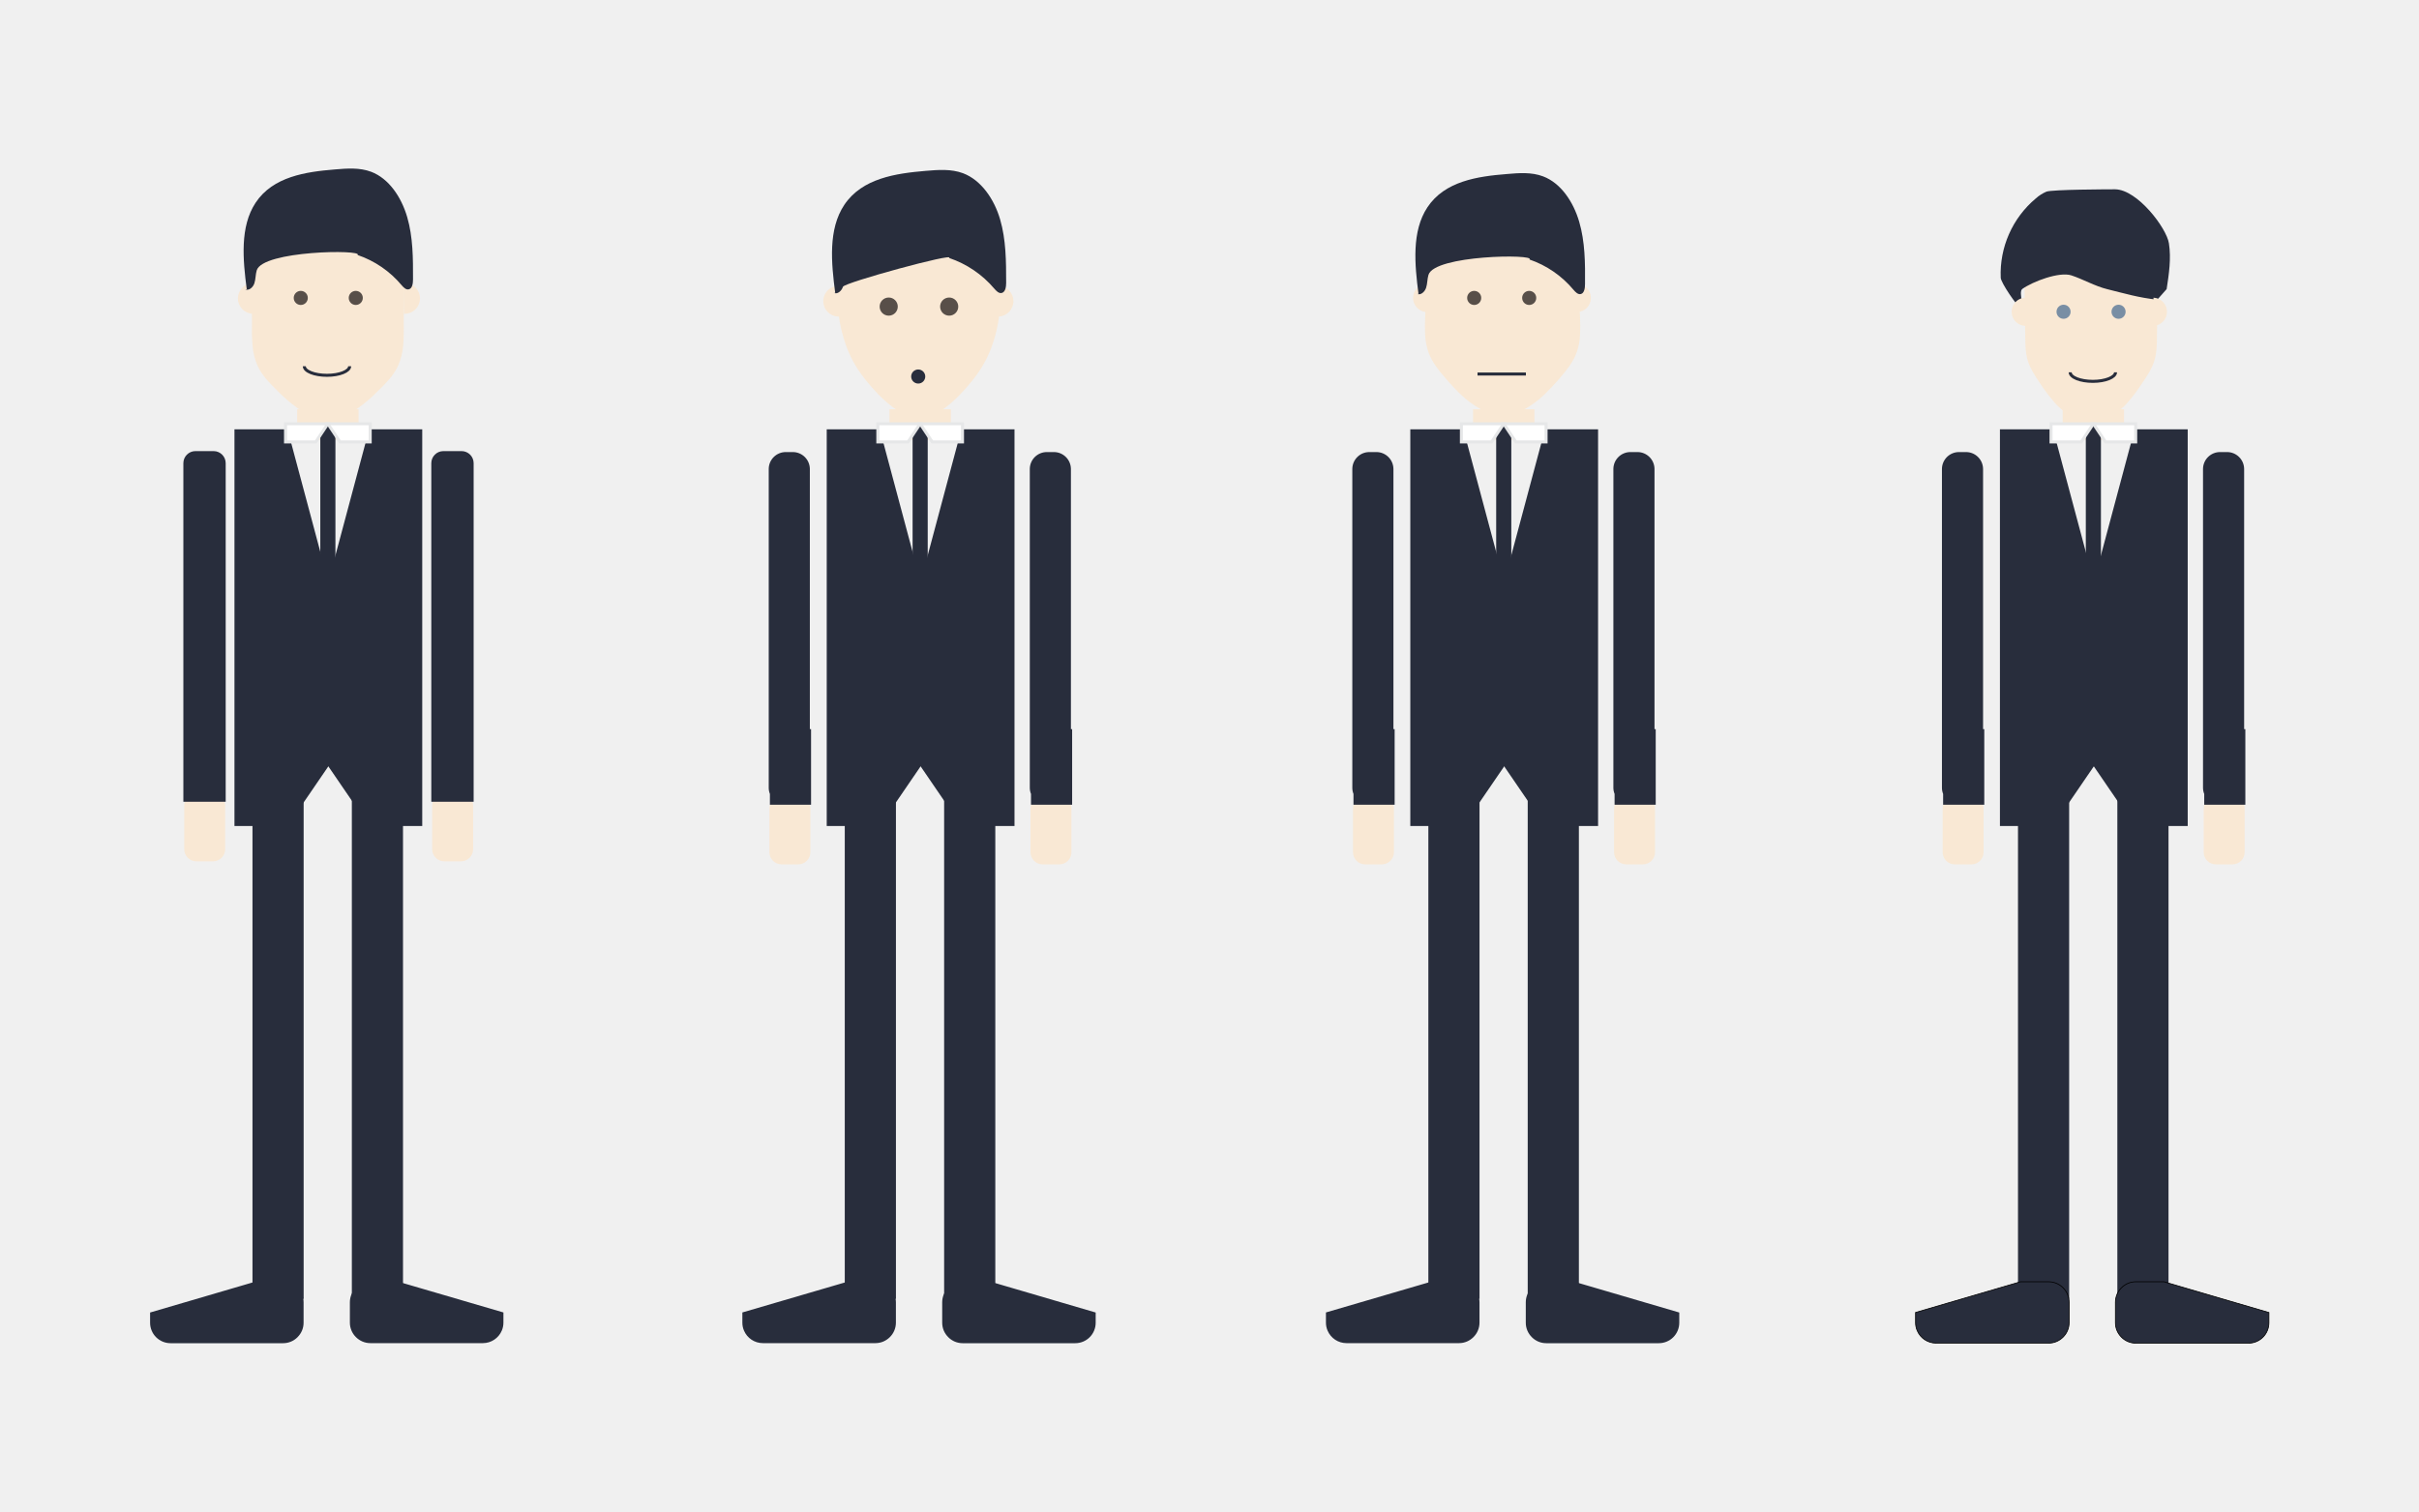
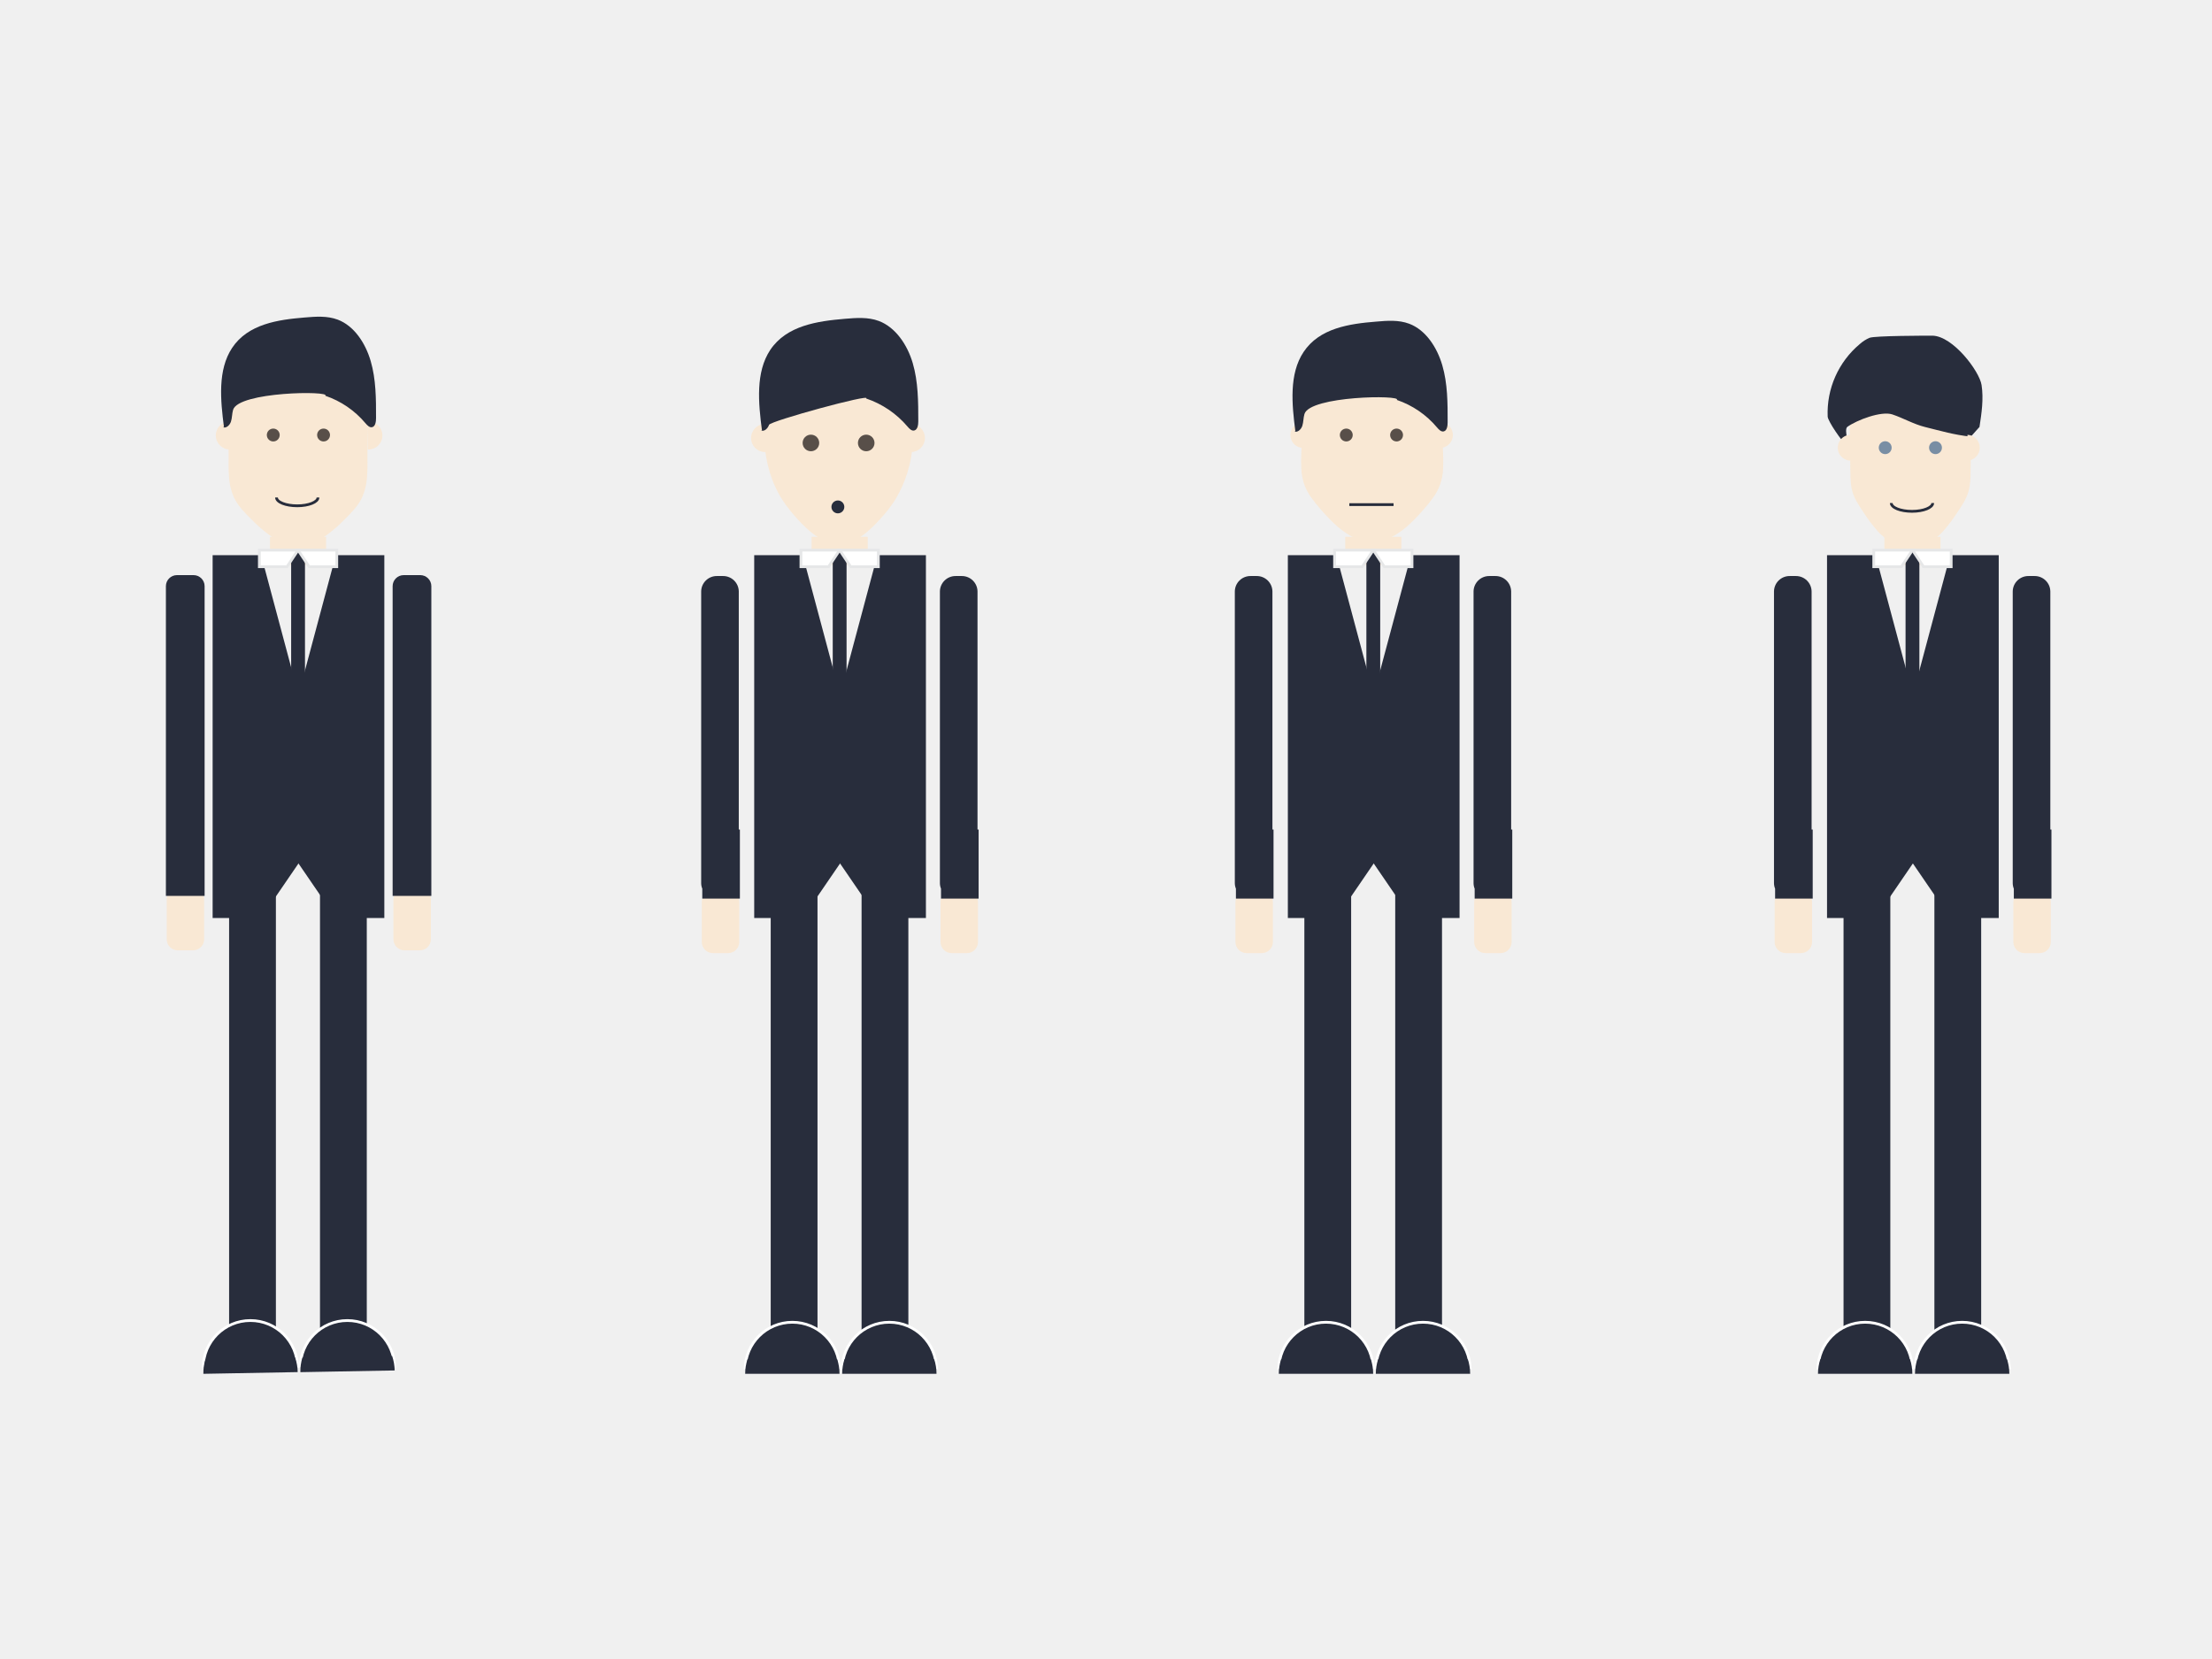
- <svg xmlns="http://www.w3.org/2000/svg" id="Layer_1" data-name="Layer 1" viewBox="0 0 800 500">
+ <svg xmlns="http://www.w3.org/2000/svg" id="Layer_1" data-name="Layer 1" viewBox="0 0 800 600">
  <defs>
-     <style>.cls-1{fill:#f9e8d4;}.cls-2{fill:#584f49;}.cls-3,.cls-7{fill:#282d3c;}.cls-4{fill:#798ea4;}.cls-5{fill:none;stroke:#282d3c;}.cls-5,.cls-6,.cls-7{stroke-miterlimit:10;}.cls-6{fill:#fff;stroke:#e6e7e8;}.cls-7{stroke:#000;stroke-width:0.25px;}</style>
+     <style>.cls-1{fill:#f9e8d4;}.cls-2{fill:#584f49;}.cls-3,.cls-7{fill:#282d3c;}.cls-4{fill:#798ea4;}.cls-5{fill:#fff;stroke:#e6e7e8;}.cls-5,.cls-6,.cls-7{stroke-miterlimit:10;}.cls-6{fill:none;stroke:#282d3c;}.cls-7{stroke:#fff;}</style>
  </defs>
-   <path class="cls-1" d="M83.35,83.15c0-14.77,11.23-26.75,25.08-26.75s25.09,12,25.09,26.75l-.08-1.31c.83,8.42,0,17.53.08,25.51a64,64,0,0,1-.2,7.06,20.62,20.62,0,0,1-1.71,6.69,19.74,19.74,0,0,1-2.87,4.33c-1.12,1.32-2.36,2.55-3.58,3.75a49.69,49.69,0,0,1-7,6A14.79,14.79,0,0,1,110,138h-3.15a14.79,14.79,0,0,1-8.16-2.79,49.13,49.13,0,0,1-7-6c-1.23-1.2-2.46-2.43-3.58-3.75a19.74,19.74,0,0,1-2.87-4.33,20.62,20.62,0,0,1-1.71-6.69,61.6,61.6,0,0,1-.2-7.06c.08-8-.76-17.09.07-25.51" />
-   <path class="cls-1" d="M83.54,103.79a5.08,5.08,0,0,1,0-10.15" />
-   <path class="cls-1" d="M133.59,93.64a5.08,5.08,0,1,1,0,10.15" />
-   <path class="cls-1" d="M471.54,85.54a25.07,25.07,0,0,1,50.14,0h-.26q.38,4.84.66,9.7t.46,9.7a56.42,56.42,0,0,1,0,6,20.34,20.34,0,0,1-1.16,5.77,20,20,0,0,1-2.41,4.45,49.48,49.48,0,0,1-3.19,4,73.85,73.85,0,0,1-5.15,5.46,31.61,31.61,0,0,1-5.95,4.47,21,21,0,0,1-7.06,2.52h-1.32a21,21,0,0,1-7.07-2.52,31.94,31.94,0,0,1-6-4.47,71.67,71.67,0,0,1-5.14-5.46,47.5,47.5,0,0,1-3.2-4,20,20,0,0,1-2.41-4.45,20.69,20.69,0,0,1-1.16-5.77,59.24,59.24,0,0,1,0-6c.12-3.24.28-6.47.46-9.7Z" />
-   <circle class="cls-2" cx="487.54" cy="98.55" r="2.33" />
-   <circle class="cls-2" cx="505.73" cy="98.55" r="2.33" />
-   <path class="cls-1" d="M472.22,103.22a4.67,4.67,0,1,1,0-9.33" />
-   <path class="cls-1" d="M521.68,93.89a4.67,4.67,0,0,1,0,9.33" />
-   <path class="cls-1" d="M669.38,86.67c0-12.9,9.92-23.35,22.16-23.35s22.17,10.45,22.17,23.35v0l-.2,12.63-.19,12.63c0,1.14,0,2.29-.13,3.44a17.41,17.41,0,0,1-.54,3.37,17.88,17.88,0,0,1-1.72,4.11c-.73,1.3-1.57,2.55-2.4,3.78a57.31,57.31,0,0,1-5,6.64,18.69,18.69,0,0,1-6.43,4.77H686a18.69,18.69,0,0,1-6.43-4.77,57.39,57.39,0,0,1-5-6.64c-.83-1.23-1.66-2.48-2.39-3.78a18.36,18.36,0,0,1-1.73-4.11,19.09,19.09,0,0,1-.54-3.37c-.08-1.15-.1-2.3-.12-3.44l-.2-12.63-.19-12.63" />
-   <path class="cls-3" d="M716.54,95.63c.77-5,1.54-10.14.75-15.17S706.9,62.71,699.5,62.62c-2,0-20.9.05-22.73.78a12.89,12.89,0,0,0-3.5,2.24,32.51,32.51,0,0,0-11.6,26.25c.09,1.69,5.35,9.39,6.84,10.3s-1.18-5.47.29-6.6-1.51,1.08,0,0c3.4-2.44,12.25-5.82,16.26-4.49s7.7,3.53,11.81,4.55c6.28,1.55,10.13,2.75,16.56,3.5" />
-   <path class="cls-1" d="M670.17,107.8a4.67,4.67,0,1,1,0-9.33" />
-   <path class="cls-1" d="M712.2,98.47a4.67,4.67,0,0,1,0,9.33" />
-   <circle class="cls-4" cx="682.45" cy="103.13" r="2.33" />
-   <circle class="cls-4" cx="700.64" cy="103.13" r="2.33" />
-   <path class="cls-3" d="M81.6,95.68c-1.28-9.77-2.31-20.7,2.94-28.63,5.75-8.66,16.59-10.21,26.2-11,4-.34,8.16-.67,12,.77,5.87,2.22,10,8.38,11.93,15s1.94,13.66,1.92,20.6c0,1.31-.23,3-1.37,3.28-.94.26-1.79-.64-2.45-1.42a32.75,32.75,0,0,0-14.51-9.93c2-1.86-31.41-1.51-33.36,5.09-.41,1.38-.33,2.89-.77,4.25s-1.81,2.58-3,2" />
-   <path class="cls-1" d="M277.71,83.55a26.21,26.21,0,0,1,52.41,0l-.8-5a92,92,0,0,1,1.47,22.65c-.58,7.49-2.5,14.71-6.56,21a40.23,40.23,0,0,1-2.62,3.63c-.93,1.16-1.91,2.29-2.92,3.39a42.26,42.26,0,0,1-5.73,5.38,19.79,19.79,0,0,1-6.89,3.46l-4.31-.22a19.6,19.6,0,0,1-6.89-3.45,42.26,42.26,0,0,1-5.73-5.38c-1-1.1-2-2.23-2.92-3.4a40.09,40.09,0,0,1-2.62-3.62c-4.06-6.32-6-13.54-6.56-21a92,92,0,0,1,1.47-22.64" />
-   <path class="cls-1" d="M277.58,104.71a5.08,5.08,0,1,1,0-10.15" />
-   <path class="cls-1" d="M330.3,94.56a5.08,5.08,0,0,1,0,10.15" />
-   <path class="cls-3" d="M276.22,96.93c-1.31-10-2.38-21.09,3-29.16,5.91-8.83,17.06-10.41,26.95-11.25,4.13-.35,8.39-.68,12.31.78,6,2.26,10.3,8.54,12.27,15.26s2,13.92,2,21c0,1.33-.24,3-1.41,3.34-1,.27-1.84-.65-2.53-1.44a33.65,33.65,0,0,0-14.91-10.12c2.1-1.9-34.66,8.13-35.12,9.52s-1.85,2.62-3.06,2" />
-   <circle class="cls-2" cx="313.91" cy="101.42" r="3" />
-   <circle class="cls-2" cx="293.91" cy="101.42" r="3" />
-   <circle class="cls-3" cx="303.67" cy="124.55" r="2.33" />
-   <circle class="cls-2" cx="99.47" cy="98.55" r="2.33" />
-   <circle class="cls-2" cx="117.66" cy="98.55" r="2.33" />
-   <path class="cls-3" d="M469.12,97.25c-1.27-9.79-2.31-20.74,2.95-28.68,5.76-8.68,16.62-10.23,26.25-11,4-.35,8.17-.68,12,.77,5.88,2.22,10,8.39,11.94,15s2,13.69,1.93,20.64c0,1.3-.24,3-1.37,3.28-.94.26-1.79-.63-2.46-1.42a32.87,32.87,0,0,0-14.53-10c2.05-1.86-31.46-1.51-33.42,5.1-.41,1.38-.33,2.9-.78,4.26s-1.8,2.58-3,2" />
-   <path class="cls-5" d="M115.64,121.15c0,1.64-3.36,3-7.5,3s-7.5-1.33-7.5-3" />
-   <rect class="cls-3" x="83.5" y="243.52" width="16.92" height="186.12" />
-   <rect class="cls-3" x="116.36" y="243.52" width="16.92" height="186.12" />
-   <rect class="cls-1" x="98.28" y="135.37" width="20.3" height="10.15" />
-   <path class="cls-3" d="M131.8,424h-9.31a6.74,6.74,0,0,0-2.62.53,6.93,6.93,0,0,0-2.16,1.46,6.73,6.73,0,0,0-2,4.78v6.76a6.73,6.73,0,0,0,2,4.78,6.93,6.93,0,0,0,2.16,1.46,6.74,6.74,0,0,0,2.62.53h37.23a6.79,6.79,0,0,0,6.23-4.14,6.58,6.58,0,0,0,.54-2.63v-3.38Z" />
-   <path class="cls-3" d="M84.32,424h9.31a6.68,6.68,0,0,1,4.78,2,6.94,6.94,0,0,1,1.46,2.15,6.79,6.79,0,0,1,.53,2.63v6.76a6.75,6.75,0,0,1-.53,2.63,6.94,6.94,0,0,1-1.46,2.15,6.68,6.68,0,0,1-4.78,2H56.41a6.76,6.76,0,0,1-6.77-6.77v-3.38Z" />
-   <polygon class="cls-3" points="104.54 247.58 122.09 273.24 139.64 273.24 139.64 207.62 139.64 142.01 122.09 142.01 122.09 142.01 104.54 207.62 104.54 247.58" />
-   <polygon class="cls-3" points="112.64 247.58 95.09 273.24 77.54 273.24 77.54 207.62 77.54 142.01 95.09 142.01 95.09 142.01 112.64 207.62 112.64 247.58" />
-   <rect class="cls-3" x="105.93" y="140.68" width="5" height="52.5" />
-   <polygon class="cls-6" points="104.43 146.18 94.43 146.18 94.43 140.18 108.43 140.18 104.43 146.18" />
-   <polygon class="cls-6" points="112.43 146.18 122.43 146.18 122.43 140.18 108.43 140.18 112.43 146.18" />
-   <rect class="cls-3" x="279.38" y="243.52" width="16.92" height="186.12" />
-   <rect class="cls-3" x="312.24" y="243.52" width="16.92" height="186.12" />
-   <rect class="cls-1" x="294.16" y="135.37" width="20.3" height="10.15" />
-   <path class="cls-3" d="M327.68,424h-9.31a6.68,6.68,0,0,0-4.78,2,6.94,6.94,0,0,0-1.46,2.15,6.79,6.79,0,0,0-.53,2.63v6.76a6.75,6.75,0,0,0,.53,2.63,6.94,6.94,0,0,0,1.46,2.15,6.68,6.68,0,0,0,4.78,2h37.22a6.76,6.76,0,0,0,6.77-6.77v-3.38Z" />
-   <path class="cls-3" d="M280.2,424h9.31a6.74,6.74,0,0,1,2.62.53,6.93,6.93,0,0,1,2.16,1.46,6.73,6.73,0,0,1,2,4.78v6.76a6.73,6.73,0,0,1-2,4.78,6.93,6.93,0,0,1-2.16,1.46,6.74,6.74,0,0,1-2.62.53H252.28a6.79,6.79,0,0,1-6.23-4.14,6.58,6.58,0,0,1-.54-2.63v-3.38Z" />
-   <rect class="cls-1" x="254.46" y="263.47" width="13.54" height="22.45" rx="4" />
-   <rect class="cls-1" x="340.8" y="263.47" width="13.54" height="22.45" rx="4" />
-   <path class="cls-3" d="M354.17,241.2V155.1a5.64,5.64,0,0,0-5.68-5.56h-2.24a5.63,5.63,0,0,0-5.68,5.56V260.63a5.42,5.42,0,0,0,.4,2v3.56h13.6v-25Z" />
-   <path class="cls-3" d="M267.83,241.2V155.1a5.64,5.64,0,0,0-5.68-5.56h-2.24a5.63,5.63,0,0,0-5.68,5.56V260.63a5.41,5.41,0,0,0,.39,2v3.56h13.61v-25Z" />
-   <polygon class="cls-3" points="300.41 247.58 317.96 273.24 335.51 273.24 335.51 207.62 335.51 142.01 317.96 142.01 317.96 142.01 300.41 207.62 300.41 247.58" />
-   <polygon class="cls-3" points="308.51 247.58 290.96 273.24 273.41 273.24 273.41 207.62 273.41 142.01 290.96 142.01 290.96 142.01 308.51 207.62 308.51 247.58" />
-   <rect class="cls-3" x="301.81" y="140.68" width="5" height="52.5" />
-   <polygon class="cls-6" points="300.31 146.18 290.31 146.18 290.31 140.18 304.31 140.18 300.31 146.18" />
-   <polygon class="cls-6" points="308.31 146.18 318.31 146.18 318.31 140.18 304.31 140.18 308.31 146.18" />
-   <rect class="cls-3" x="472.38" y="243.52" width="16.92" height="186.12" />
-   <rect class="cls-3" x="505.24" y="243.52" width="16.92" height="186.12" />
-   <rect class="cls-1" x="487.16" y="135.37" width="20.3" height="10.15" />
-   <path class="cls-3" d="M520.68,424h-9.31a6.68,6.68,0,0,0-4.78,2,6.94,6.94,0,0,0-1.46,2.15,6.79,6.79,0,0,0-.53,2.63v6.76a6.75,6.75,0,0,0,.53,2.63,6.94,6.94,0,0,0,1.46,2.15,6.68,6.68,0,0,0,4.78,2h37.22a6.76,6.76,0,0,0,6.77-6.77v-3.38Z" />
-   <path class="cls-3" d="M473.2,424h9.31a6.74,6.74,0,0,1,2.62.53,6.93,6.93,0,0,1,2.16,1.46,6.73,6.73,0,0,1,2,4.78v6.76a6.73,6.73,0,0,1-2,4.78,6.93,6.93,0,0,1-2.16,1.46,6.74,6.74,0,0,1-2.62.53H445.28a6.79,6.79,0,0,1-6.23-4.14,6.58,6.58,0,0,1-.54-2.63v-3.38Z" />
-   <rect class="cls-1" x="447.46" y="263.47" width="13.54" height="22.45" rx="4" />
-   <rect class="cls-1" x="533.8" y="263.47" width="13.54" height="22.45" rx="4" />
-   <path class="cls-3" d="M547.17,241.2V155.1a5.64,5.64,0,0,0-5.68-5.56h-2.24a5.63,5.63,0,0,0-5.68,5.56V260.63a5.42,5.42,0,0,0,.4,2v3.56h13.6v-25Z" />
-   <path class="cls-3" d="M460.83,241.2V155.1a5.64,5.64,0,0,0-5.68-5.56h-2.24a5.63,5.63,0,0,0-5.68,5.56V260.63a5.41,5.41,0,0,0,.39,2v3.56h13.61v-25Z" />
-   <polygon class="cls-3" points="493.41 247.58 510.96 273.24 528.51 273.24 528.51 207.62 528.51 142.01 510.96 142.01 510.96 142.01 493.41 207.62 493.41 247.58" />
-   <polygon class="cls-3" points="501.51 247.58 483.96 273.24 466.41 273.24 466.41 207.62 466.41 142.01 483.96 142.01 483.96 142.01 501.51 207.62 501.51 247.58" />
-   <rect class="cls-3" x="494.81" y="140.68" width="5" height="52.5" />
-   <polygon class="cls-6" points="493.31 146.18 483.31 146.18 483.31 140.18 497.31 140.18 493.31 146.18" />
-   <polygon class="cls-6" points="501.31 146.18 511.31 146.18 511.31 140.18 497.31 140.18 501.31 146.18" />
-   <rect class="cls-3" x="667.38" y="243.52" width="16.92" height="186.12" />
-   <rect class="cls-3" x="700.24" y="243.52" width="16.92" height="186.12" />
-   <rect class="cls-1" x="682.16" y="135.37" width="20.3" height="10.15" />
-   <path class="cls-7" d="M715.68,424h-9.31a6.68,6.68,0,0,0-4.78,2,6.94,6.94,0,0,0-1.46,2.15,6.79,6.79,0,0,0-.53,2.63v6.76a6.75,6.75,0,0,0,.53,2.63,6.94,6.94,0,0,0,1.46,2.15,6.68,6.68,0,0,0,4.78,2h37.22a6.76,6.76,0,0,0,6.77-6.77v-3.38Z" />
-   <path class="cls-7" d="M668.2,424h9.31a6.74,6.74,0,0,1,2.62.53,6.93,6.93,0,0,1,2.16,1.46,6.73,6.73,0,0,1,2,4.78v6.76a6.73,6.73,0,0,1-2,4.78,6.93,6.93,0,0,1-2.16,1.46,6.74,6.74,0,0,1-2.62.53H640.28a6.79,6.79,0,0,1-6.23-4.14,6.58,6.58,0,0,1-.54-2.63v-3.38Z" />
-   <rect class="cls-1" x="642.46" y="263.47" width="13.54" height="22.45" rx="4" />
-   <rect class="cls-1" x="728.8" y="263.47" width="13.54" height="22.45" rx="4" />
-   <path class="cls-3" d="M742.17,241.2V155.1a5.64,5.64,0,0,0-5.68-5.56h-2.24a5.63,5.63,0,0,0-5.68,5.56V260.63a5.42,5.42,0,0,0,.4,2v3.56h13.6v-25Z" />
-   <path class="cls-3" d="M655.83,241.2V155.1a5.64,5.64,0,0,0-5.68-5.56h-2.24a5.63,5.63,0,0,0-5.68,5.56V260.63a5.41,5.41,0,0,0,.39,2v3.56h13.61v-25Z" />
-   <polygon class="cls-3" points="688.41 247.58 705.96 273.24 723.51 273.24 723.51 207.62 723.51 142.01 705.96 142.01 705.96 142.01 688.41 207.62 688.41 247.58" />
-   <polygon class="cls-3" points="696.51 247.58 678.96 273.24 661.41 273.24 661.41 207.62 661.41 142.01 678.96 142.01 678.96 142.01 696.51 207.62 696.51 247.58" />
-   <rect class="cls-3" x="689.81" y="140.68" width="5" height="52.5" />
-   <polygon class="cls-6" points="688.31 146.18 678.31 146.18 678.31 140.18 692.31 140.18 688.31 146.18" />
-   <polygon class="cls-6" points="696.31 146.18 706.31 146.18 706.31 140.18 692.31 140.18 696.31 146.18" />
-   <line class="cls-5" x1="488.64" y1="123.72" x2="504.64" y2="123.72" />
-   <path class="cls-5" d="M699.64,123.15c0,1.64-3.36,3-7.5,3s-7.5-1.33-7.5-3" />
-   <rect class="cls-1" x="142.93" y="262.47" width="13.54" height="22.45" rx="4" />
-   <path class="cls-3" d="M152.64,149.22h-6a4,4,0,0,0-4,4v112h14v-112A4,4,0,0,0,152.64,149.22Z" />
-   <rect class="cls-1" x="60.93" y="262.47" width="13.54" height="22.45" rx="4" />
-   <path class="cls-3" d="M70.64,149.22h-6a4,4,0,0,0-4,4v112h14v-112A4,4,0,0,0,70.64,149.22Z" />
+   <path class="cls-1" d="M470.9,144.32a25.07,25.07,0,0,1,50.14,0h-.26q.39,4.85.66,9.7t.46,9.7a56.42,56.42,0,0,1,0,6,18.44,18.44,0,0,1-3.57,10.22,49,49,0,0,1-3.19,4,68,68,0,0,1-5.15,5.45,31.24,31.24,0,0,1-6,4.48,21,21,0,0,1-7.06,2.52h-1.32a21,21,0,0,1-7.06-2.52,31.63,31.63,0,0,1-6-4.48,69.7,69.7,0,0,1-5.14-5.45,49,49,0,0,1-3.19-4,20,20,0,0,1-2.42-4.45,20.69,20.69,0,0,1-1.16-5.77,56.42,56.42,0,0,1,0-6c.11-3.24.27-6.47.45-9.7Z" />
+   <circle class="cls-2" cx="486.9" cy="157.33" r="2.33" />
+   <circle class="cls-2" cx="505.09" cy="157.33" r="2.33" />
+   <path class="cls-1" d="M471.58,162a4.67,4.67,0,1,1,0-9.33" />
+   <path class="cls-1" d="M521,152.67a4.67,4.67,0,0,1,0,9.33" />
+   <path class="cls-1" d="M668.74,145.45c0-12.9,9.92-23.35,22.17-23.35s22.16,10.45,22.16,23.35v0L712.88,158l-.2,12.63c0,1.14,0,2.29-.12,3.44a19.09,19.09,0,0,1-.54,3.37,18.36,18.36,0,0,1-1.73,4.11c-.73,1.3-1.56,2.55-2.4,3.78a56.21,56.21,0,0,1-5,6.64,18.69,18.69,0,0,1-6.43,4.77h-11A18.69,18.69,0,0,1,679,192a56.21,56.21,0,0,1-5-6.64c-.84-1.23-1.67-2.48-2.4-3.78a16.28,16.28,0,0,1-2.26-7.48c-.09-1.15-.11-2.3-.13-3.44l-.2-12.63-.19-12.63" />
+   <path class="cls-3" d="M715.91,154.41c.76-5,1.53-10.14.75-15.17s-10.39-17.75-17.8-17.84c-2,0-20.9,0-22.73.78a12.89,12.89,0,0,0-3.5,2.24A32.51,32.51,0,0,0,661,150.67c.09,1.69,5.36,9.39,6.84,10.3s-1.18-5.48.29-6.6-1.5,1.08,0,0c3.4-2.44,12.25-5.83,16.26-4.49s7.7,3.53,11.81,4.55c6.28,1.55,10.13,2.75,16.56,3.5" />
+   <path class="cls-1" d="M669.54,166.58a4.67,4.67,0,1,1,0-9.33" />
+   <path class="cls-1" d="M711.56,157.25a4.67,4.67,0,0,1,0,9.33" />
+   <circle class="cls-4" cx="681.81" cy="161.91" r="2.33" />
+   <circle class="cls-4" cx="700" cy="161.91" r="2.33" />
+   <path class="cls-1" d="M277.07,142.33a26.21,26.21,0,0,1,52.41,0l-.8-5A91.54,91.54,0,0,1,330.15,160a44.86,44.86,0,0,1-6.55,21c-.81,1.25-1.69,2.46-2.62,3.63s-1.92,2.29-2.93,3.39a42.26,42.26,0,0,1-5.73,5.38,19.79,19.79,0,0,1-6.89,3.46l-4.31-.22a19.69,19.69,0,0,1-6.89-3.45,43.52,43.52,0,0,1-5.73-5.38c-1-1.1-2-2.23-2.92-3.4a42.14,42.14,0,0,1-2.62-3.62c-4.06-6.32-6-13.54-6.56-21a92,92,0,0,1,1.47-22.64" />
+   <path class="cls-1" d="M276.94,163.49a5.08,5.08,0,1,1,0-10.15" />
+   <path class="cls-1" d="M329.66,153.34a5.08,5.08,0,0,1,0,10.15" />
+   <path class="cls-3" d="M275.58,155.71c-1.31-10-2.37-21.09,3-29.17,5.91-8.82,17.06-10.4,26.95-11.24,4.13-.35,8.39-.68,12.31.78,6,2.26,10.3,8.54,12.27,15.26s2,13.92,2,21c0,1.33-.24,3-1.41,3.34-1,.27-1.84-.65-2.52-1.45a33.8,33.8,0,0,0-14.92-10.11c2.1-1.9-34.66,8.13-35.12,9.52s-1.85,2.62-3.06,2" />
+   <circle class="cls-2" cx="313.28" cy="160.2" r="3" />
+   <circle class="cls-2" cx="293.28" cy="160.2" r="3" />
+   <circle class="cls-3" cx="303.03" cy="183.33" r="2.33" />
+   <path class="cls-3" d="M468.49,156c-1.28-9.79-2.32-20.74,2.95-28.68,5.75-8.68,16.61-10.23,26.24-11,4-.35,8.17-.68,12,.77,5.88,2.22,10,8.39,11.94,15s1.95,13.69,1.94,20.63c0,1.31-.24,3-1.38,3.29-.94.26-1.79-.63-2.46-1.42a32.79,32.79,0,0,0-14.53-9.95c2.05-1.86-31.46-1.51-33.42,5.1-.41,1.38-.33,2.9-.77,4.26s-1.81,2.58-3,2" />
+   <rect class="cls-3" x="278.74" y="302.3" width="16.92" height="186.12" />
+   <rect class="cls-3" x="311.6" y="302.3" width="16.92" height="186.12" />
+   <rect class="cls-1" x="293.52" y="194.15" width="20.3" height="10.15" />
+   <rect class="cls-1" x="253.82" y="322.25" width="13.54" height="22.45" rx="4" />
+   <rect class="cls-1" x="340.16" y="322.25" width="13.54" height="22.45" rx="4" />
+   <path class="cls-3" d="M353.53,300v-86.1a5.65,5.65,0,0,0-5.68-5.57h-2.24a5.65,5.65,0,0,0-5.68,5.57V319.41a5.42,5.42,0,0,0,.4,2V325h13.6V300Z" />
+   <path class="cls-3" d="M267.19,300v-86.1a5.65,5.65,0,0,0-5.68-5.57h-2.24a5.64,5.64,0,0,0-5.68,5.57V319.41a5.42,5.42,0,0,0,.4,2V325h13.6V300Z" />
+   <polygon class="cls-3" points="299.77 306.36 317.32 332.01 334.87 332.01 334.87 266.4 334.87 200.79 317.32 200.79 317.32 200.79 299.77 266.4 299.77 306.36" />
+   <polygon class="cls-3" points="307.87 306.36 290.32 332.01 272.77 332.01 272.77 266.4 272.77 200.79 290.32 200.79 290.32 200.79 307.87 266.4 307.87 306.36" />
+   <rect class="cls-3" x="301.17" y="199.46" width="5" height="52.5" />
+   <polygon class="cls-5" points="299.67 204.96 289.67 204.96 289.67 198.96 303.67 198.96 299.67 204.96" />
+   <polygon class="cls-5" points="307.67 204.96 317.67 204.96 317.67 198.96 303.67 198.96 307.67 204.96" />
+   <rect class="cls-3" x="471.74" y="302.3" width="16.92" height="186.12" />
+   <rect class="cls-3" x="504.6" y="302.3" width="16.92" height="186.12" />
+   <rect class="cls-1" x="486.52" y="194.15" width="20.3" height="10.15" />
+   <rect class="cls-1" x="446.82" y="322.25" width="13.54" height="22.45" rx="4" />
+   <rect class="cls-1" x="533.16" y="322.25" width="13.54" height="22.45" rx="4" />
+   <path class="cls-3" d="M546.53,300v-86.1a5.65,5.65,0,0,0-5.68-5.57h-2.24a5.65,5.65,0,0,0-5.68,5.57V319.41a5.42,5.42,0,0,0,.4,2V325h13.6V300Z" />
+   <path class="cls-3" d="M460.19,300v-86.1a5.65,5.65,0,0,0-5.68-5.57h-2.24a5.64,5.64,0,0,0-5.68,5.57V319.41a5.42,5.42,0,0,0,.4,2V325h13.6V300Z" />
+   <polygon class="cls-3" points="492.77 306.36 510.32 332.01 527.87 332.01 527.87 266.4 527.87 200.79 510.32 200.79 510.32 200.79 492.77 266.4 492.77 306.36" />
+   <polygon class="cls-3" points="500.87 306.36 483.32 332.01 465.77 332.01 465.77 266.4 465.77 200.79 483.32 200.79 483.32 200.79 500.87 266.4 500.87 306.36" />
+   <rect class="cls-3" x="494.17" y="199.46" width="5" height="52.5" />
+   <polygon class="cls-5" points="492.67 204.96 482.67 204.96 482.67 198.96 496.67 198.96 492.67 204.96" />
+   <polygon class="cls-5" points="500.67 204.96 510.67 204.96 510.67 198.96 496.67 198.96 500.67 204.96" />
+   <rect class="cls-3" x="666.74" y="302.3" width="16.92" height="186.12" />
+   <rect class="cls-3" x="699.6" y="302.3" width="16.92" height="186.12" />
+   <rect class="cls-1" x="681.52" y="194.15" width="20.3" height="10.15" />
+   <rect class="cls-1" x="641.82" y="322.25" width="13.54" height="22.45" rx="4" />
+   <rect class="cls-1" x="728.16" y="322.25" width="13.54" height="22.45" rx="4" />
+   <path class="cls-3" d="M741.53,300v-86.1a5.65,5.65,0,0,0-5.68-5.57h-2.24a5.65,5.65,0,0,0-5.68,5.57V319.41a5.42,5.42,0,0,0,.4,2V325h13.6V300Z" />
+   <path class="cls-3" d="M655.19,300v-86.1a5.65,5.65,0,0,0-5.68-5.57h-2.24a5.64,5.64,0,0,0-5.68,5.57V319.41a5.42,5.42,0,0,0,.4,2V325h13.6V300Z" />
+   <polygon class="cls-3" points="687.77 306.36 705.32 332.01 722.87 332.01 722.87 266.4 722.87 200.79 705.32 200.79 705.32 200.79 687.77 266.4 687.77 306.36" />
+   <polygon class="cls-3" points="695.87 306.36 678.32 332.01 660.77 332.01 660.77 266.4 660.77 200.79 678.32 200.79 678.32 200.79 695.87 266.4 695.87 306.36" />
+   <rect class="cls-3" x="689.17" y="199.46" width="5" height="52.5" />
+   <polygon class="cls-5" points="687.67 204.96 677.67 204.96 677.67 198.96 691.67 198.96 687.67 204.96" />
+   <polygon class="cls-5" points="695.67 204.96 705.67 204.96 705.67 198.96 691.67 198.96 695.67 204.96" />
+   <line class="cls-6" x1="488" y1="182.5" x2="504" y2="182.5" />
+   <path class="cls-6" d="M699,181.93c0,1.64-3.36,3-7.5,3s-7.5-1.33-7.5-3" />
+   <path class="cls-1" d="M82.71,141.93c0-14.77,11.23-26.75,25.09-26.75s25.08,12,25.08,26.75l-.07-1.31c.82,8.42,0,17.53.07,25.51a61.6,61.6,0,0,1-.2,7.06,20.62,20.62,0,0,1-1.71,6.69,19.74,19.74,0,0,1-2.87,4.33c-1.12,1.32-2.35,2.55-3.58,3.75a48.42,48.42,0,0,1-7,6,14.72,14.72,0,0,1-8.16,2.8h-3.15a14.72,14.72,0,0,1-8.16-2.8,49,49,0,0,1-7-6c-1.22-1.2-2.46-2.43-3.58-3.75a19.74,19.74,0,0,1-2.87-4.33,20.62,20.62,0,0,1-1.71-6.69,64,64,0,0,1-.2-7.06c.08-8-.75-17.09.08-25.51" />
+   <path class="cls-1" d="M82.9,162.57a5.08,5.08,0,0,1,0-10.15" />
+   <path class="cls-1" d="M133,152.42a5.08,5.08,0,1,1,0,10.15" />
+   <path class="cls-3" d="M81,154.46c-1.28-9.77-2.31-20.7,2.94-28.63,5.75-8.66,16.59-10.21,26.2-11,4-.34,8.16-.67,12,.77,5.88,2.22,10,8.38,11.93,15s1.94,13.66,1.93,20.6c0,1.3-.24,3-1.38,3.28-.94.26-1.78-.64-2.45-1.42a32.69,32.69,0,0,0-14.51-9.93c2-1.86-31.41-1.51-33.36,5.09-.41,1.38-.33,2.89-.77,4.25s-1.8,2.58-3,2" />
+   <circle class="cls-2" cx="98.83" cy="157.33" r="2.33" />
+   <circle class="cls-2" cx="117.02" cy="157.33" r="2.33" />
+   <path class="cls-6" d="M115,179.93c0,1.64-3.36,3-7.5,3s-7.5-1.33-7.5-3" />
+   <rect class="cls-3" x="82.86" y="302.3" width="16.92" height="186.12" />
+   <rect class="cls-3" x="115.73" y="302.3" width="16.92" height="186.12" />
+   <rect class="cls-1" x="97.64" y="194.15" width="20.3" height="10.15" />
+   <polygon class="cls-3" points="103.9 306.36 121.45 332.01 139 332.01 139 266.4 139 200.79 121.45 200.79 121.45 200.79 103.9 266.4 103.9 306.36" />
+   <polygon class="cls-3" points="112 306.36 94.45 332.01 76.9 332.01 76.9 266.4 76.9 200.79 94.45 200.79 94.45 200.79 112 266.4 112 306.36" />
+   <rect class="cls-3" x="105.3" y="199.46" width="5" height="52.5" />
+   <polygon class="cls-5" points="103.8 204.96 93.8 204.96 93.8 198.96 107.8 198.96 103.8 204.96" />
+   <polygon class="cls-5" points="111.8 204.96 121.8 204.96 121.8 198.96 107.8 198.96 111.8 204.96" />
+   <rect class="cls-1" x="142.29" y="321.25" width="13.54" height="22.45" rx="4" />
+   <path class="cls-3" d="M152,208h-6a4,4,0,0,0-4,4V324h14V212A4,4,0,0,0,152,208Z" />
+   <rect class="cls-1" x="60.29" y="321.25" width="13.54" height="22.45" rx="4" />
+   <path class="cls-3" d="M70,208H64a4,4,0,0,0-4,4V324H74V212A4,4,0,0,0,70,208Z" />
+   <path class="cls-7" d="M108.58,494.65a17.06,17.06,0,1,1,34.12,0" />
+   <path class="cls-7" d="M107.62,494.65a17.06,17.06,0,1,0-34.12,0" />
+   <path class="cls-3" d="M74.29,491.6a17.2,17.2,0,0,0-.74,5.26l34.12-.62a17.09,17.09,0,0,0-.92-5.23Z" />
+   <path class="cls-3" d="M109.36,491a17.2,17.2,0,0,0-.73,5.26l34.11-.62a17.09,17.09,0,0,0-.92-5.23Z" />
+   <path class="cls-7" d="M304.58,495.27a17.06,17.06,0,0,1,34.12,0" />
+   <path class="cls-7" d="M303.62,495.27a17.06,17.06,0,0,0-34.12,0" />
+   <path class="cls-3" d="M270.33,491.61a17.12,17.12,0,0,0-.83,5.25h34.12a16.83,16.83,0,0,0-.83-5.25Z" />
+   <path class="cls-3" d="M305.41,491.61a17.12,17.12,0,0,0-.83,5.25H338.7a16.83,16.83,0,0,0-.83-5.25Z" />
+   <path class="cls-7" d="M497.58,495.27a17.06,17.06,0,0,1,34.12,0" />
+   <path class="cls-7" d="M496.62,495.27a17.06,17.06,0,0,0-34.12,0" />
+   <path class="cls-3" d="M463.33,491.61a17.12,17.12,0,0,0-.83,5.25h34.12a16.83,16.83,0,0,0-.83-5.25Z" />
+   <path class="cls-3" d="M498.41,491.61a17.12,17.12,0,0,0-.83,5.25H531.7a16.83,16.83,0,0,0-.83-5.25Z" />
+   <path class="cls-7" d="M692.58,495.27a17.06,17.06,0,0,1,34.12,0" />
+   <path class="cls-7" d="M691.62,495.27a17.06,17.06,0,0,0-34.12,0" />
+   <path class="cls-3" d="M658.33,491.61a17.12,17.12,0,0,0-.83,5.25h34.12a16.83,16.83,0,0,0-.83-5.25Z" />
+   <path class="cls-3" d="M693.41,491.61a17.12,17.12,0,0,0-.83,5.25H726.7a16.83,16.83,0,0,0-.83-5.25Z" />
</svg>
